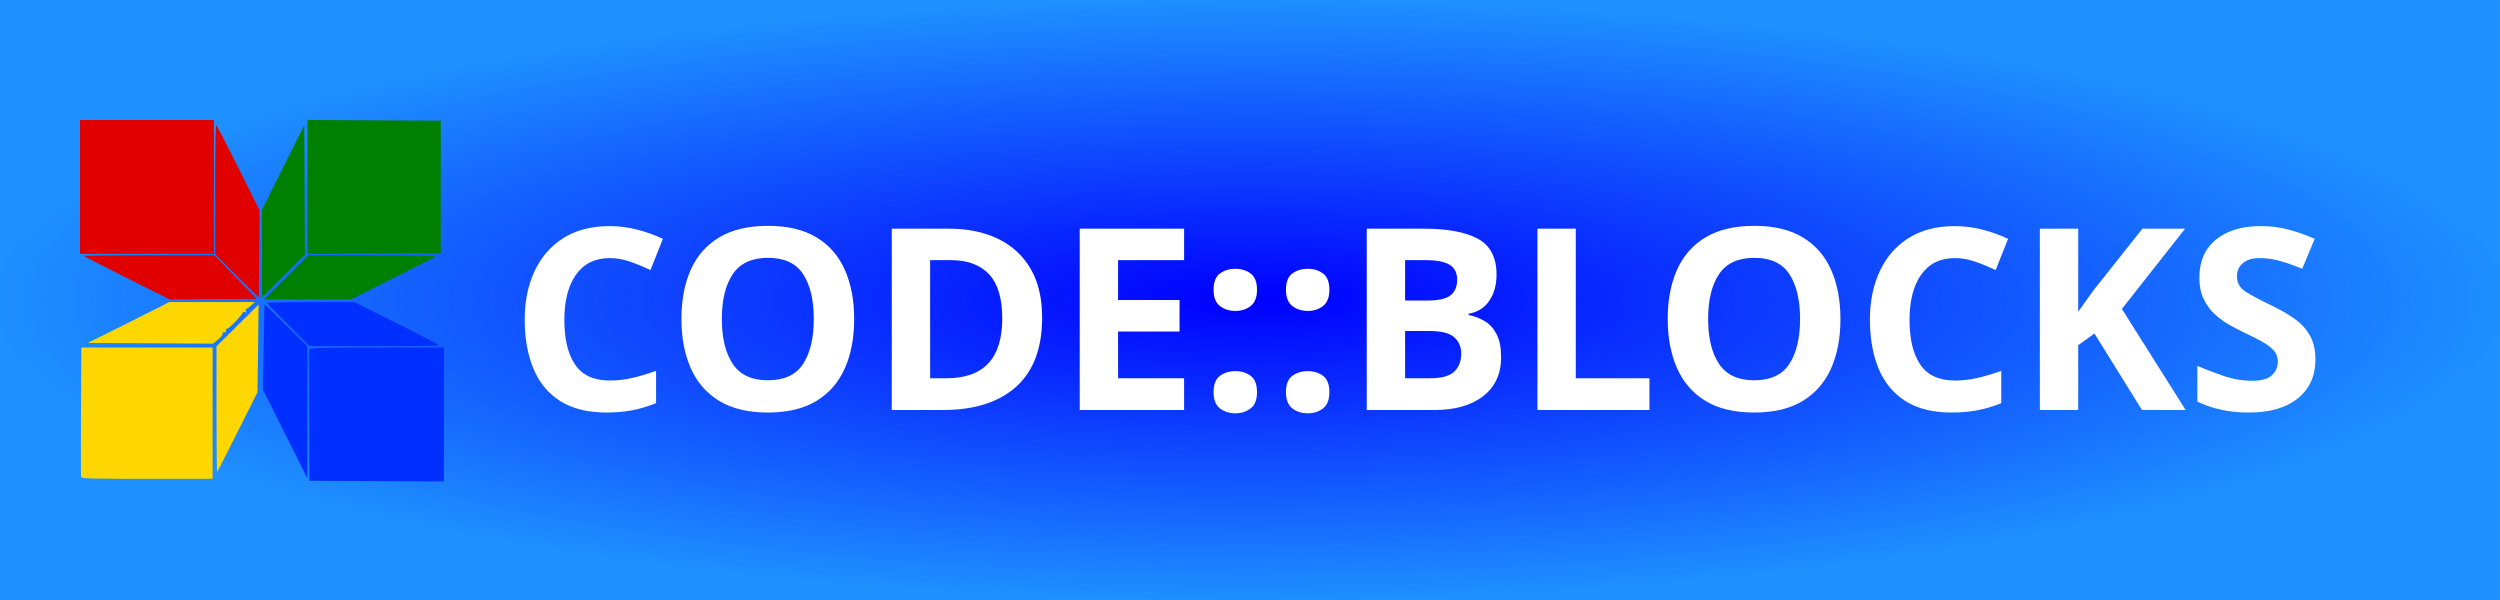
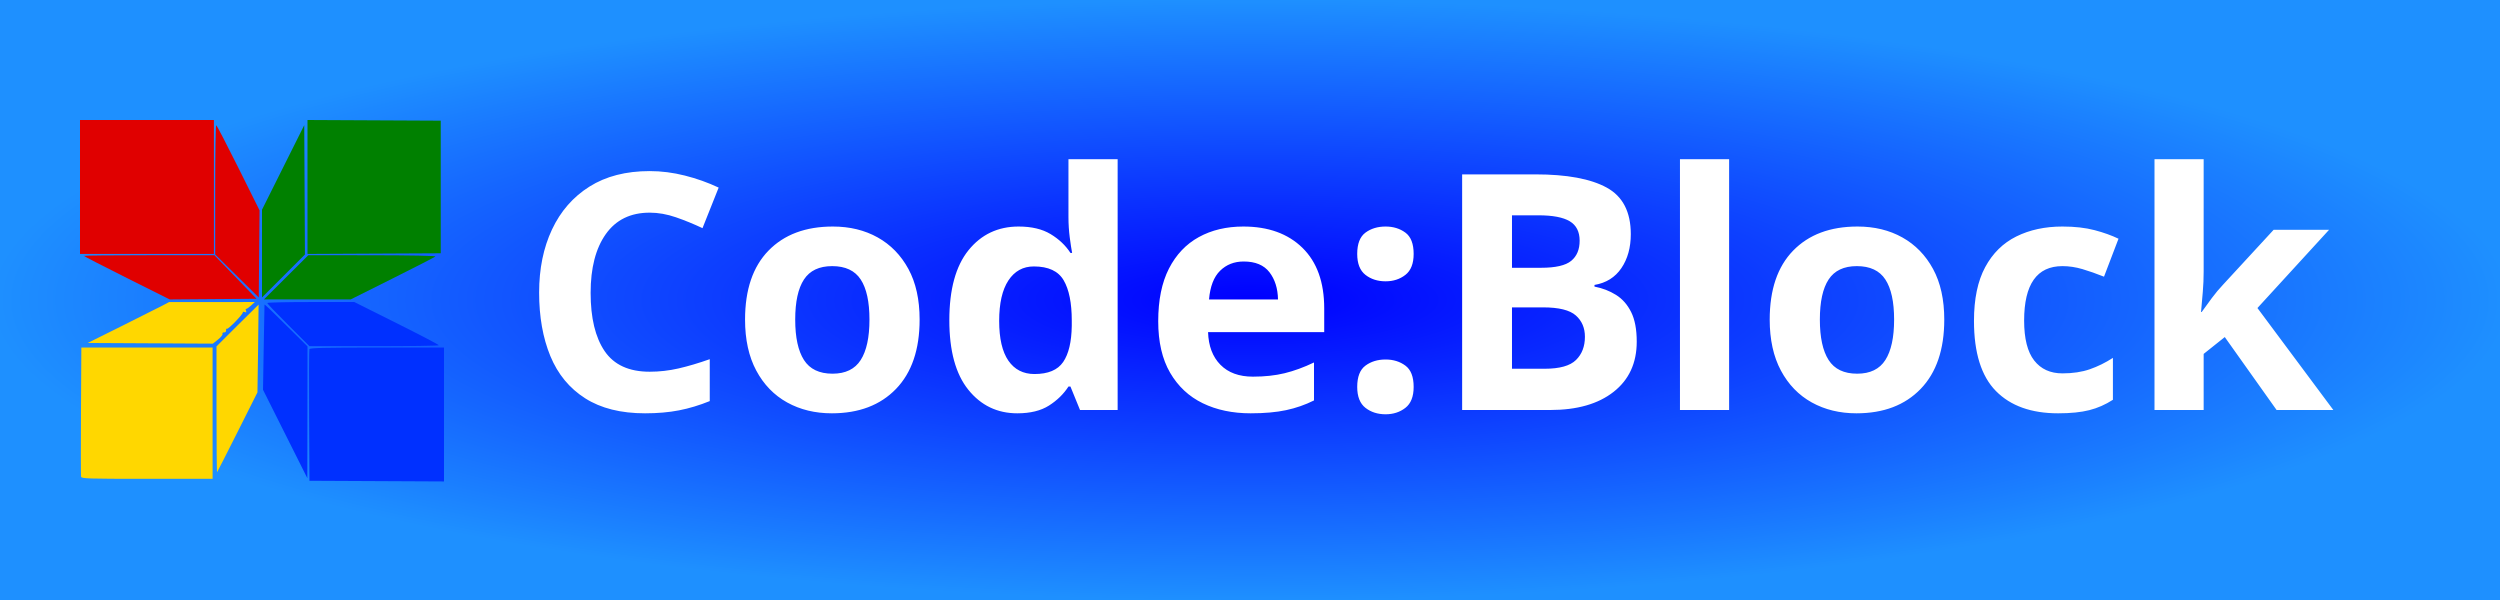
- <svg xmlns="http://www.w3.org/2000/svg" width="125" height="30" role="img" aria-label="JAVA">
+ <svg xmlns="http://www.w3.org/2000/svg" width="125" height="30" role="img" aria-label="CODE::BLOCKS">
  <defs>
    <radialGradient id="boxFill" cx="50%" cy="50%" r="50%" fx="50%" fy="50%">
      <stop offset="0%" stop-color="#0000FF">
        <animate attributeName="stop-color" values="#00BFFF;#87CEFA;#4682B4;#0000FF;#1E90FF;#00BFFF" dur="4s" repeatCount="indefinite" />
      </stop>
      <stop offset="100%" stop-color="#1E90FF">
        <animate attributeName="stop-color" values="#87CEFA;#4682B4;#5F9EA0;#1E90FF;#00BFFF;#87CEFA" dur="4s" repeatCount="indefinite" />
      </stop>
    </radialGradient>
  </defs>
  <rect x="0" y="0" width="125" height="30" fill="url(#boxFill)" />
  <g transform="translate(4, 6) scale(0.065)">
    <path fill-rule="evenodd" clip-rule="evenodd" d="M0 51.518V103.018H51.5H103V51.518V0.018H51.5H0V51.518ZM104 53.731V103.443L120.75 119.981L137.5 136.518L137.808 103.018L138.116 69.518L121.82 36.768C112.857 18.756 105.181 4.018 104.762 4.018C104.343 4.018 104 26.389 104 53.731ZM3 104.515C3 104.788 17.859 112.444 36.021 121.528L69.041 138.045L102.42 137.781L135.799 137.518L119.581 120.768L103.363 104.018H53.181C25.582 104.018 3 104.242 3 104.515Z" fill="#E00000" />
    <path fill-rule="evenodd" clip-rule="evenodd" d="M35 51.518V103.036L86.25 102.777L137.5 102.518V51.518V0.518L86.25 0.259L35 0V51.518ZM16.25 36.507L-0 69.026V102.768V136.511L16.509 120.001L33.019 103.492L32.759 53.74L32.5 3.988L16.25 36.507ZM18.575 120.994L1.5 138.002L34.864 138.01L68.228 138.018L100.364 121.953C118.039 113.118 132.912 105.484 133.415 104.989C133.957 104.455 114.238 104.068 84.99 104.037L35.651 103.985L18.575 120.994Z" fill="green" transform="translate(140, 0)" />
    <path fill-rule="evenodd" clip-rule="evenodd" d="M4 0.779C4 1.198 11.317 8.848 20.261 17.779L36.522 34.018H86.261C113.617 34.018 136 33.677 136 33.261C136 32.844 121.373 25.194 103.496 16.261L70.992 0.018H37.496C19.073 0.018 4 0.361 4 0.779ZM1.928 2.052C1.889 2.308 1.614 17.143 1.317 35.018L0.777 67.518L17.828 101.518L34.879 135.518L34.939 84.817L35 34.116L24.101 23.317C6.337 5.716 2.004 1.561 1.928 2.052ZM36.458 36.268C36.195 36.956 36.097 60.018 36.24 87.518L36.5 137.518L88.25 137.777L140 138.036V86.527V35.018H88.469C48.166 35.018 36.833 35.29 36.458 36.268Z" fill="#0030FF" transform="translate(140, 140)" />
    <path fill-rule="evenodd" clip-rule="evenodd" d="M63 2.974C59.975 4.571 45.894 11.646 31.71 18.698L5.92 31.518L54.054 31.778L102.188 32.037L106.151 28.898C108.331 27.172 109.899 25.198 109.636 24.513C109.363 23.802 109.875 23.321 110.829 23.392C111.843 23.469 112.446 22.835 112.363 21.779C112.288 20.822 112.608 20.276 113.074 20.564C114.061 21.174 125.617 9.202 125.262 7.938C125.131 7.472 125.772 7.377 126.686 7.728C127.938 8.208 128.19 7.956 127.71 6.704C127.359 5.79 127.402 5.149 127.806 5.28C128.209 5.411 129.876 4.28 131.51 2.768L134.48 0.018L101.49 0.045L68.5 0.071L63 2.974ZM121.126 18.077L105 34.135V82.743C105 109.478 105.206 131.145 105.458 130.894C105.71 130.642 112.797 116.729 121.208 99.977L136.5 69.518L137 35.767C137.275 17.204 137.444 2.017 137.376 2.017C137.308 2.018 129.996 9.244 121.126 18.077ZM0.769 83.846C0.621 110.701 0.645 133.426 0.823 134.346C1.12 135.882 5.239 136.018 51.573 136.018H102V85.518V35.018H51.519H1.037L0.769 83.846Z" fill="#FFD700" transform="translate(0, 140)" />
  </g>
-   <text transform="scale(0.1)" x="255" y="205" fill="#fff" font-size="127" font-weight="600" font-family="Tahoma, Geneva, sans-serif">
-         CODE::BLOCKS
+   <text transform="scale(0.1)" x="260" y="205" fill="#fff" font-size="165" font-weight="600" font-family="Tahoma, Geneva, sans-serif">
+         Code:Block
    </text>
</svg>
